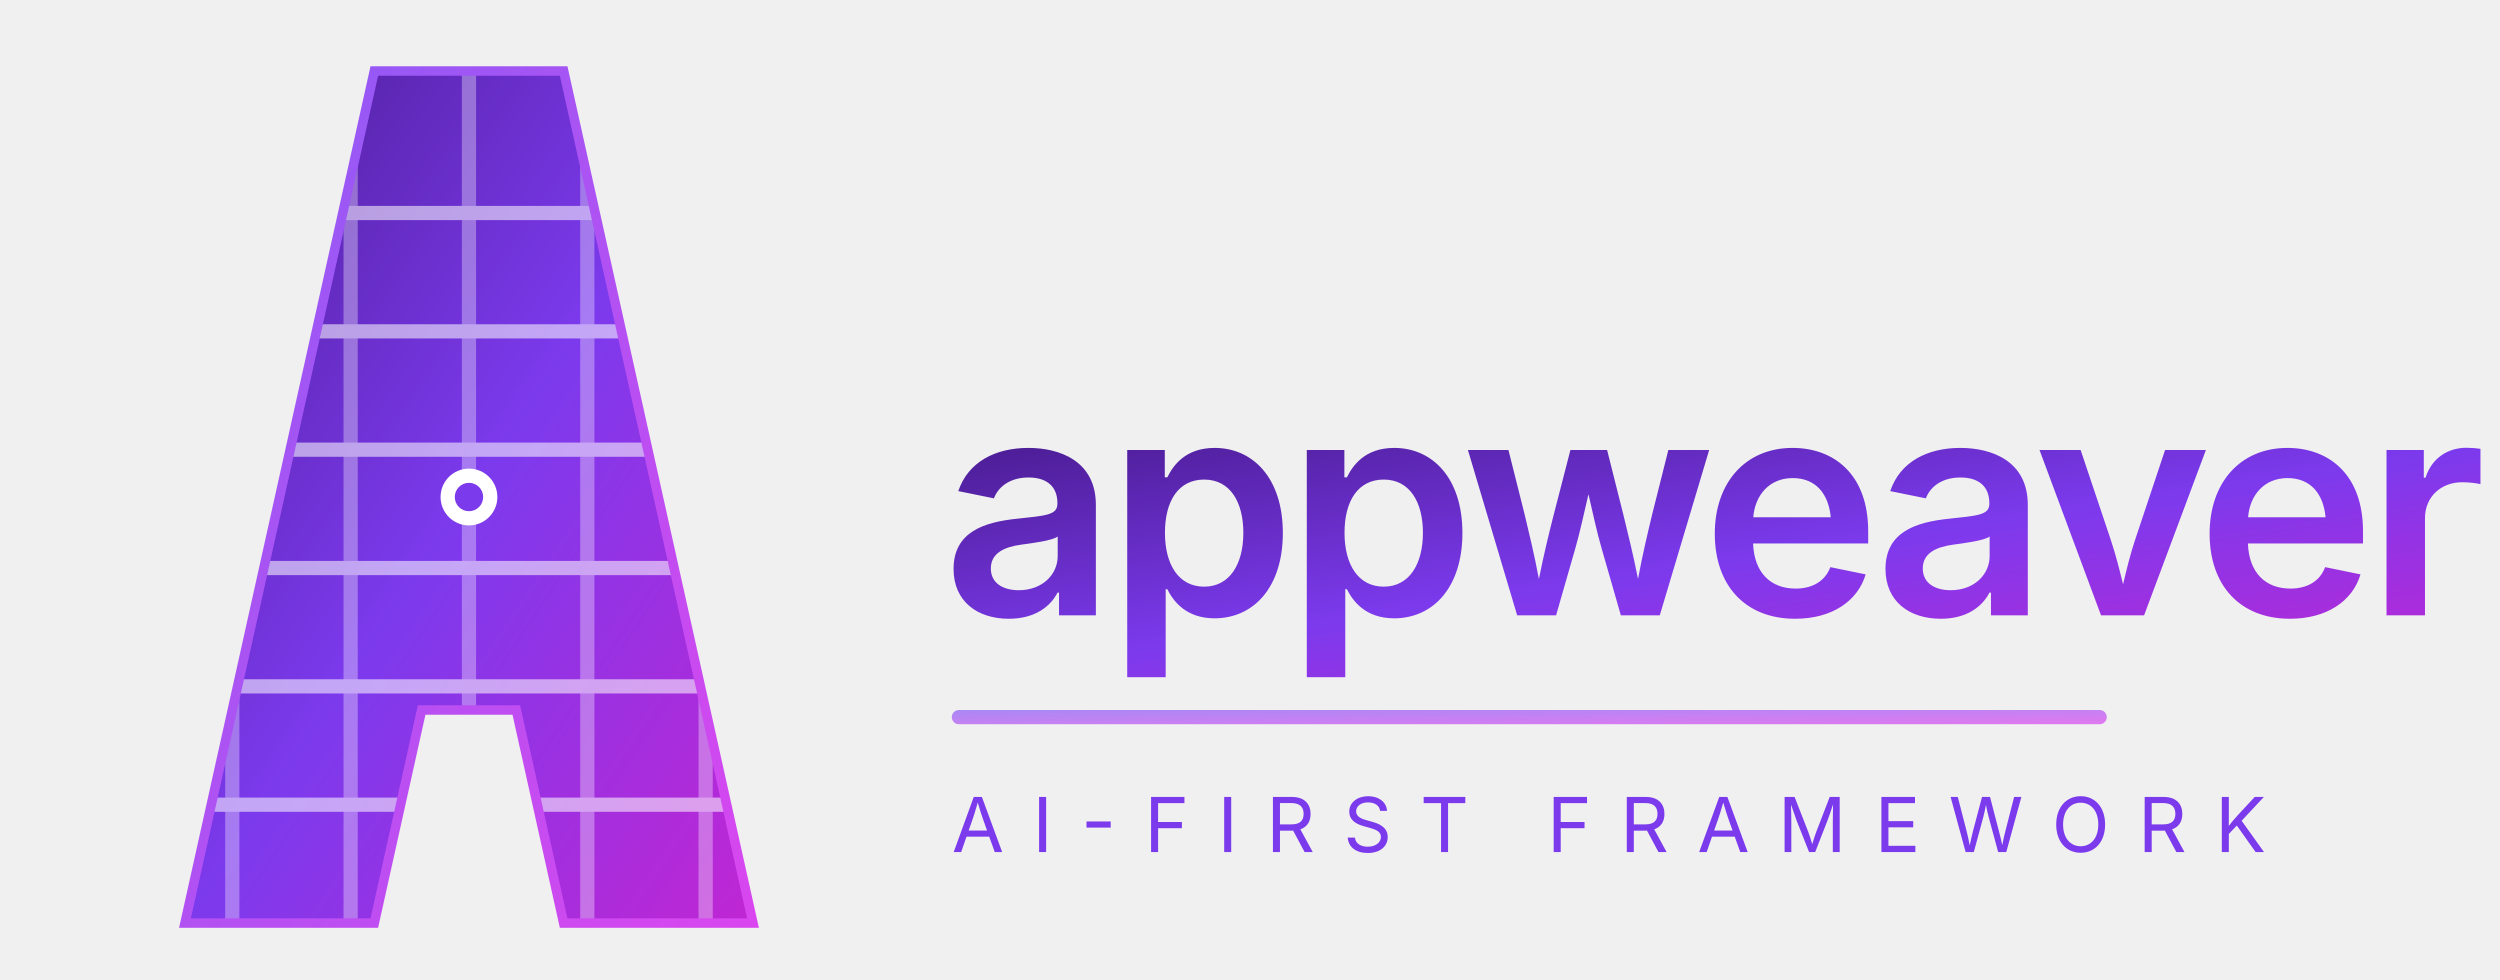
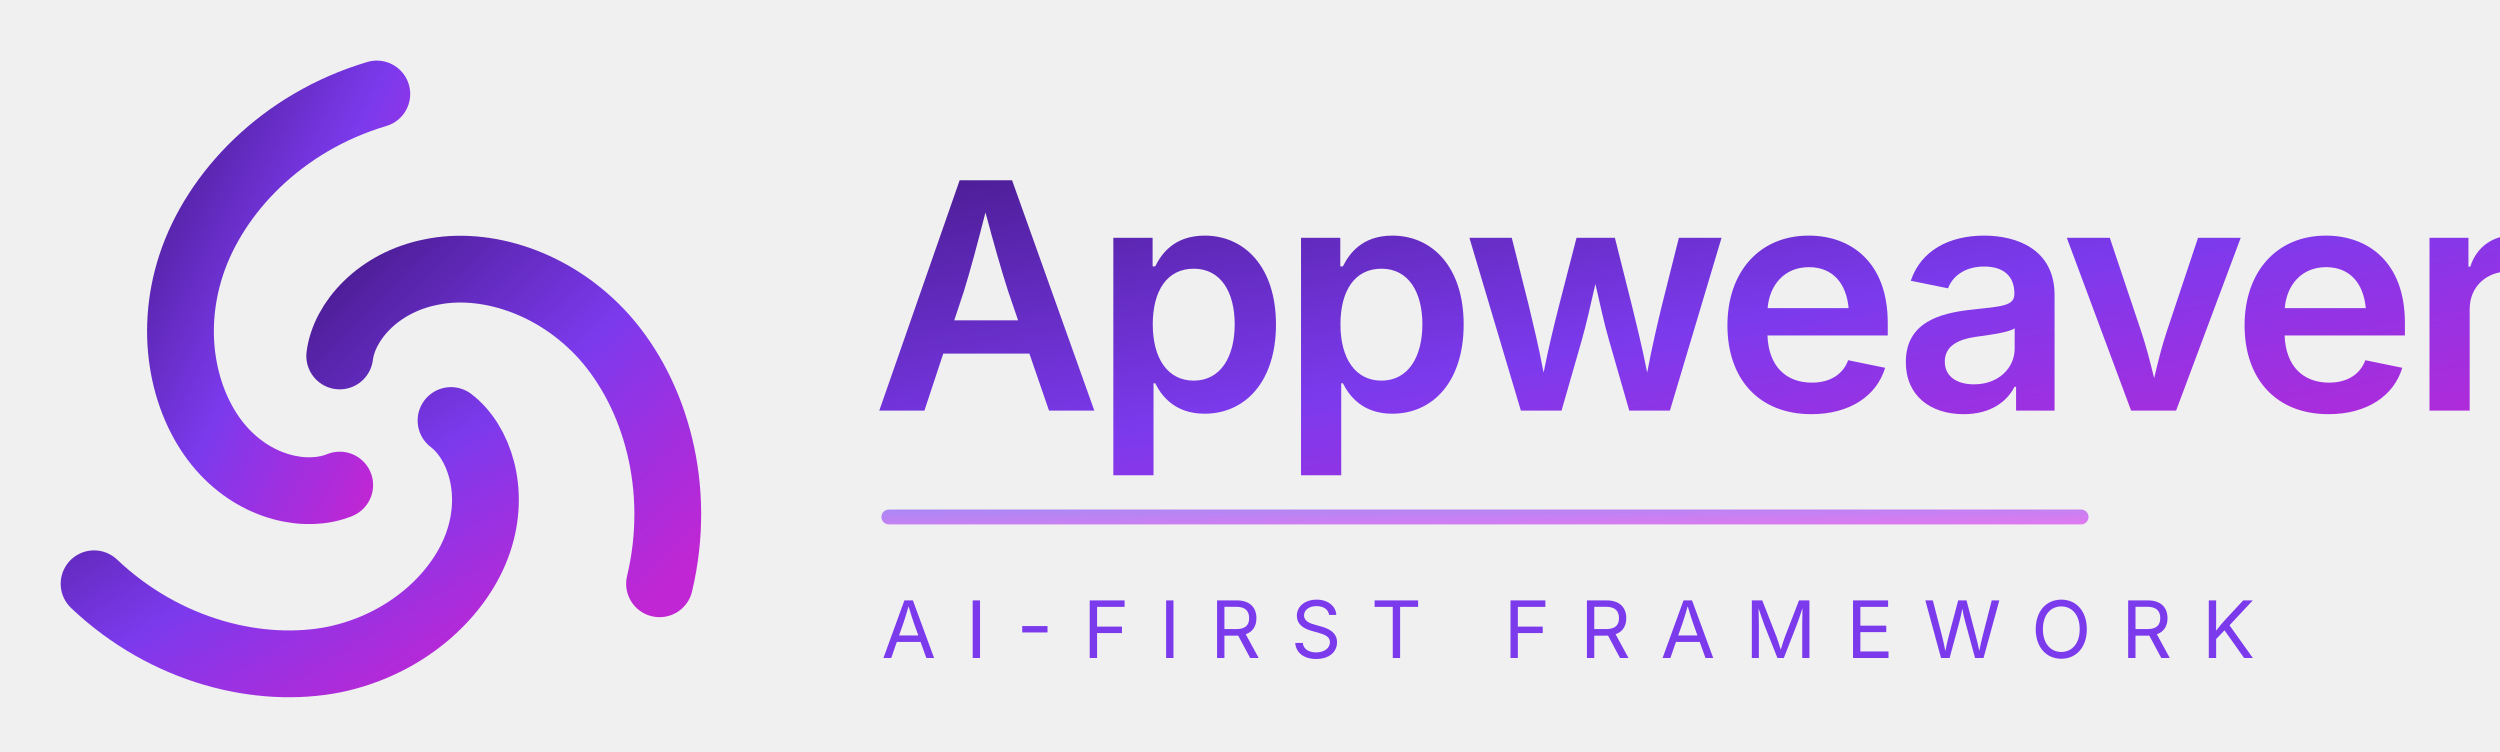
- <svg xmlns="http://www.w3.org/2000/svg" width="620" height="243" viewBox="135 65 500 207">
+ <svg xmlns="http://www.w3.org/2000/svg" width="758" height="228" viewBox="144 112 505 152">
  <defs>
    <linearGradient id="pg" x1="0" y1="0" x2="1" y2="1">
      <stop offset="0%" stop-color="#4C1D95" />
      <stop offset="50%" stop-color="#7C3AED" />
      <stop offset="100%" stop-color="#C026D3" />
    </linearGradient>
    <linearGradient id="pgLight" x1="0" y1="0" x2="1" y2="1">
      <stop offset="0%" stop-color="#8B5CF6" />
      <stop offset="100%" stop-color="#D946EF" />
    </linearGradient>
-     <clipPath id="aClip">
-       <polygon points="160,260 200,80 240,80 280,260 240,260 230,215 210,215 200,260" />
-     </clipPath>
  </defs>
-   <polygon points="160,260 200,80 240,80 280,260 240,260 230,215 210,215 200,260" fill="url(#pg)" />
-   <g clip-path="url(#aClip)" opacity="0.55">
-     <path d="M150,110 L290,110" stroke="#FFFFFF" stroke-width="3" fill="none" />
-     <path d="M150,135 L290,135" stroke="#FFFFFF" stroke-width="3" fill="none" />
-     <path d="M150,160 L290,160" stroke="#FFFFFF" stroke-width="3" fill="none" />
-     <path d="M150,185 L290,185" stroke="#FFFFFF" stroke-width="3" fill="none" />
-     <path d="M150,210 L290,210" stroke="#FFFFFF" stroke-width="3" fill="none" />
-     <path d="M150,235 L290,235" stroke="#FFFFFF" stroke-width="3" fill="none" />
-     <path d="M170,70 L170,270" stroke="#FFFFFF" stroke-width="3" fill="none" opacity="0.6" />
-     <path d="M195,70 L195,270" stroke="#FFFFFF" stroke-width="3" fill="none" opacity="0.6" />
-     <path d="M220,70 L220,270" stroke="#FFFFFF" stroke-width="3" fill="none" opacity="0.6" />
-     <path d="M245,70 L245,270" stroke="#FFFFFF" stroke-width="3" fill="none" opacity="0.6" />
-     <path d="M270,70 L270,270" stroke="#FFFFFF" stroke-width="3" fill="none" opacity="0.6" />
+   <g transform="translate(130,107) scale(1.5)">
+     <path d="M 70.0 60.0 C 73.8 62.9 76.0 69.5 73.7 76.3 C 71.4 83.2 64.3 90.1 54.3 92.2 C 44.3 94.2 31.6 91.2 21.9 82.0" fill="none" stroke="url(#pg)" stroke-width="9" stroke-linecap="round" />
+     <path d="M 55.0 68.7 C 50.6 70.5 43.8 69.2 39.0 63.7 C 34.2 58.2 31.8 48.7 35.0 39.0 C 38.2 29.3 47.2 19.8 60.0 16.0" fill="none" stroke="url(#pg)" stroke-width="9" stroke-linecap="round" />
+     <path d="M 55.0 51.3 C 55.6 46.6 60.2 41.4 67.3 40.0 C 74.4 38.5 83.9 41.2 90.7 48.8 C 97.5 56.5 101.2 69.0 98.1 82.0" fill="none" stroke="url(#pg)" stroke-width="9" stroke-linecap="round" />
  </g>
-   <polygon points="160,260 200,80 240,80 280,260 240,260 230,215 210,215 200,260" fill="none" stroke="url(#pgLight)" stroke-width="2" />
-   <circle cx="220" cy="170" r="6" fill="#FFFFFF" />
-   <circle cx="220" cy="170" r="3" fill="#7C3AED" />
-   <text x="320" y="195" font-family="ui-sans-serif, system-ui, -apple-system, Segoe UI, sans-serif" font-size="64" font-weight="600" fill="url(#pg)" letter-spacing="-2">appweaver
+   <text x="320" y="195" font-family="ui-sans-serif, system-ui, -apple-system, Segoe UI, sans-serif" font-size="64" font-weight="600" fill="url(#pg)" letter-spacing="-2">Appweaver
    </text>
  <rect x="322" y="215" width="244" height="3" rx="1.5" fill="url(#pgLight)" opacity="0.7" />
  <text x="322" y="245" font-family="ui-sans-serif, system-ui, -apple-system, Segoe UI, sans-serif" font-size="16" font-weight="400" fill="#7C3AED" letter-spacing="6">AI-FIRST FRAMEWORK
    </text>
</svg>
